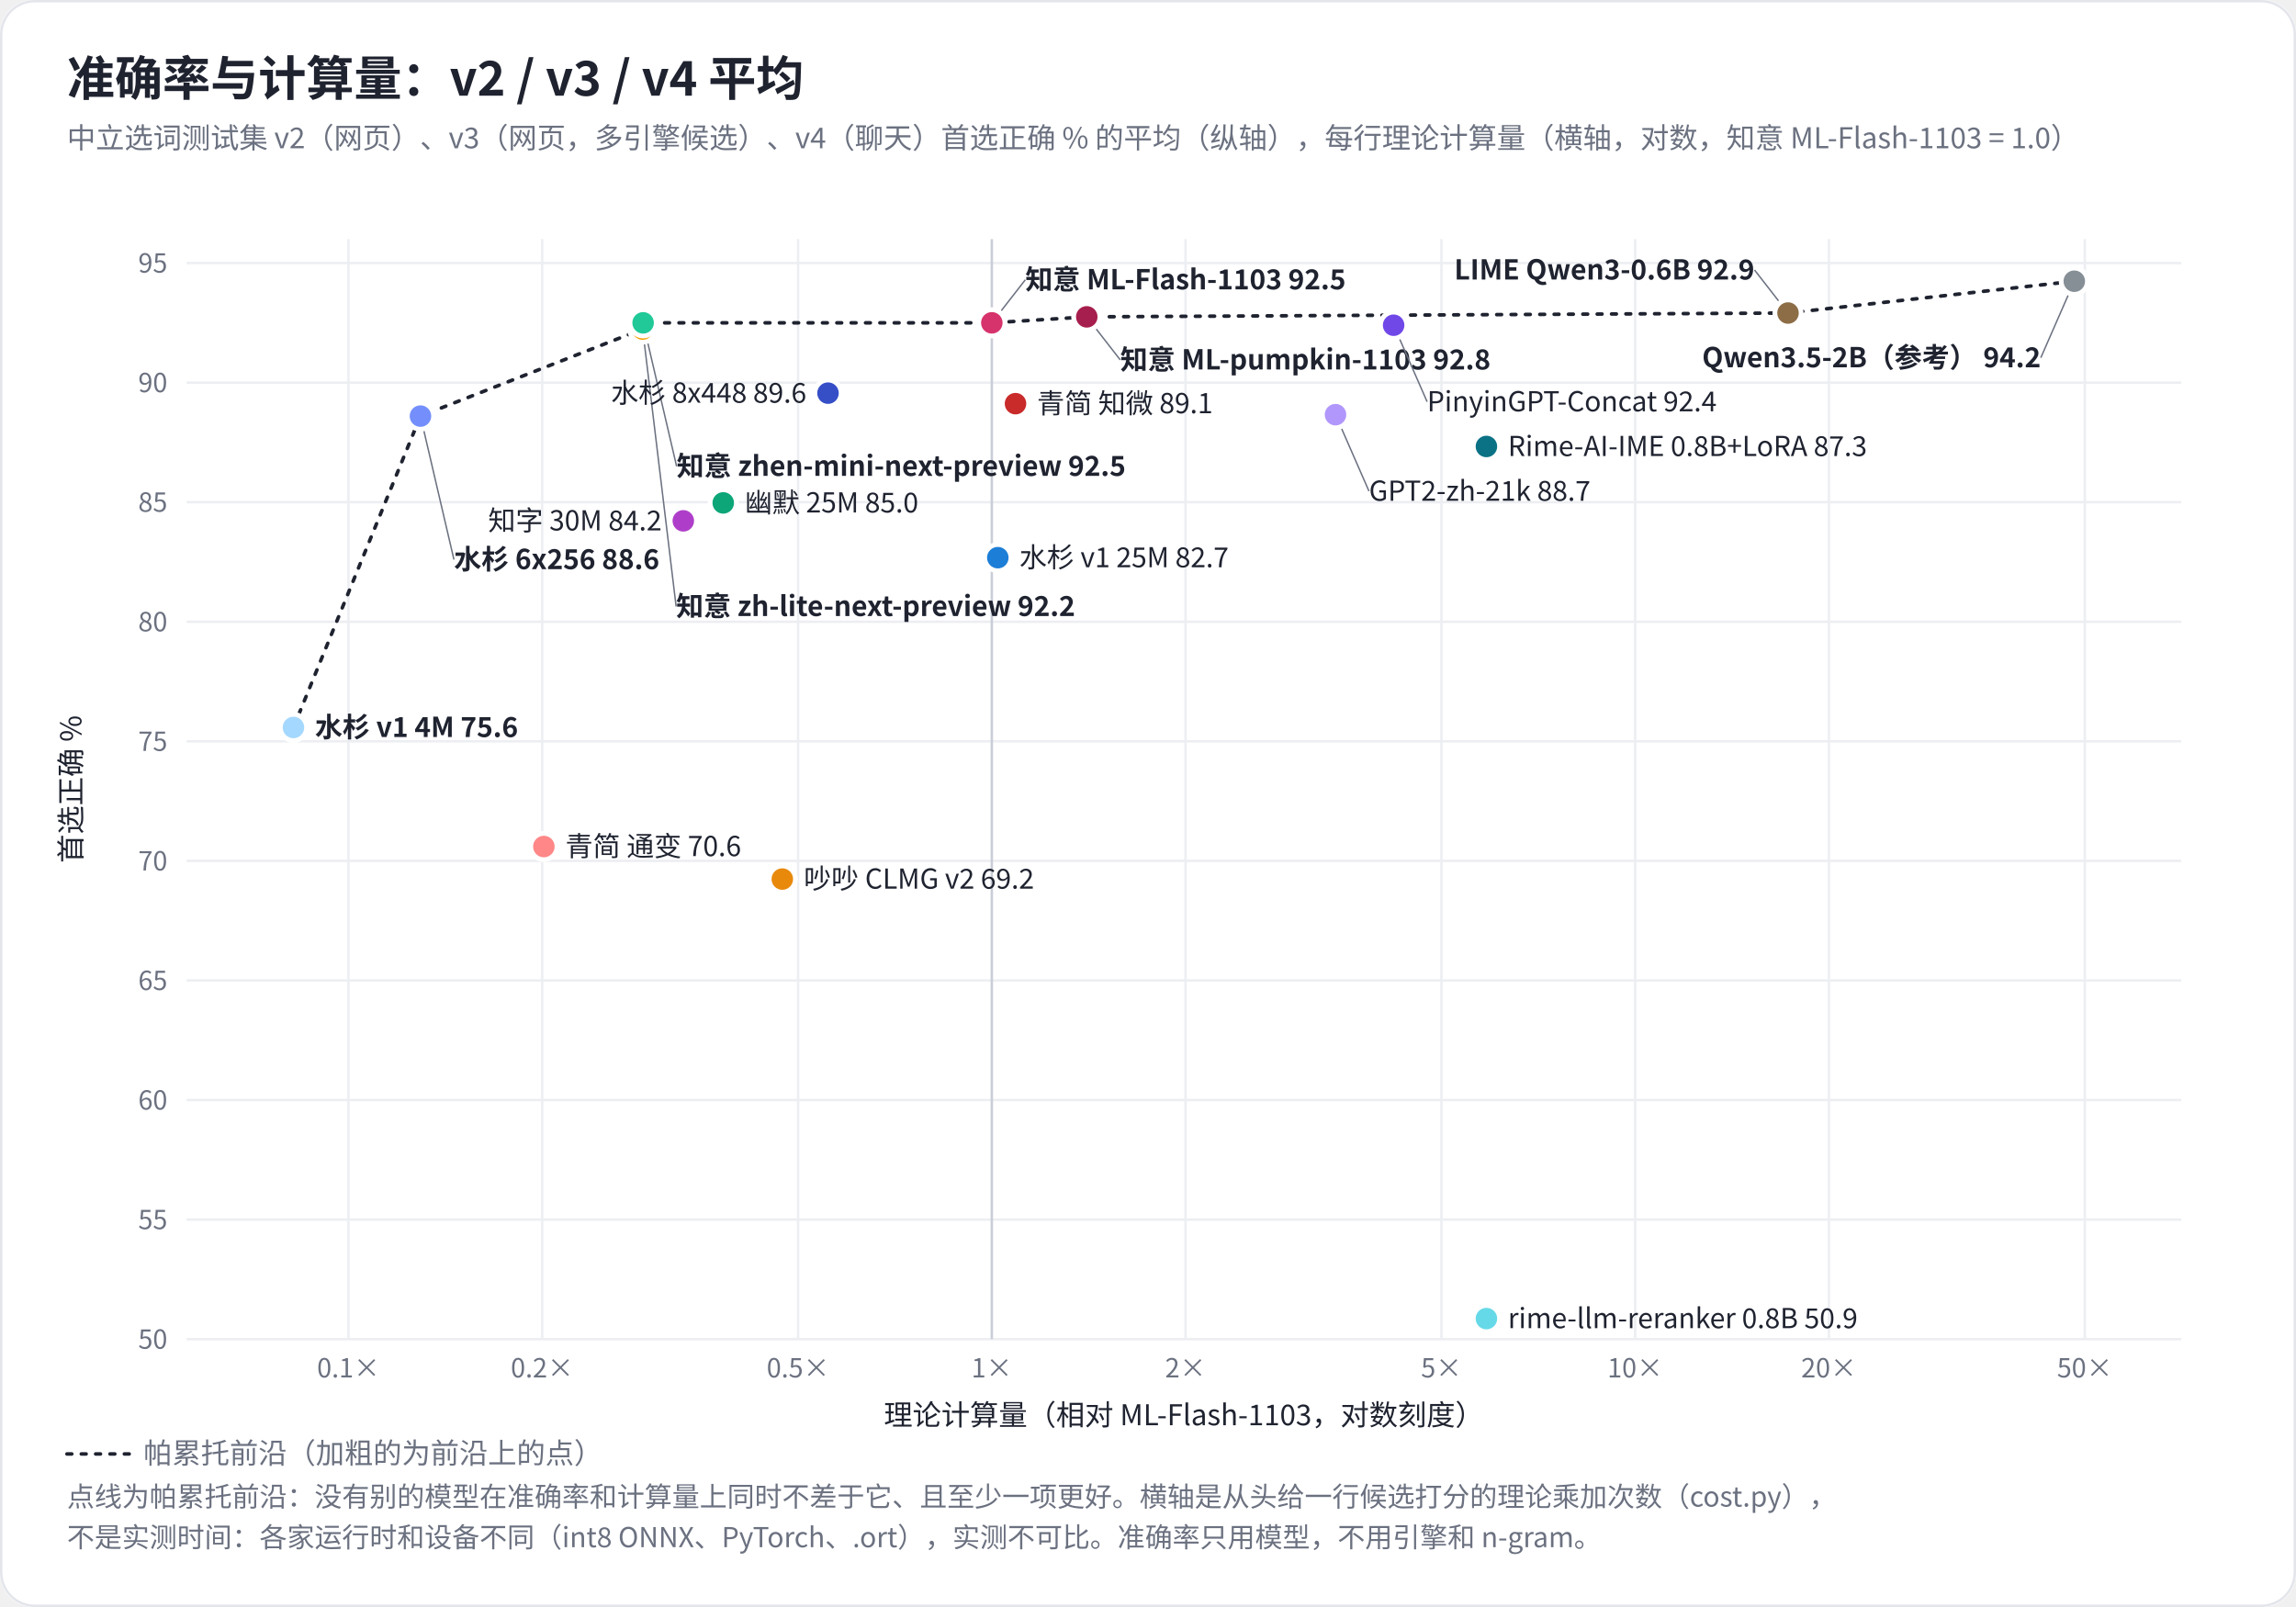
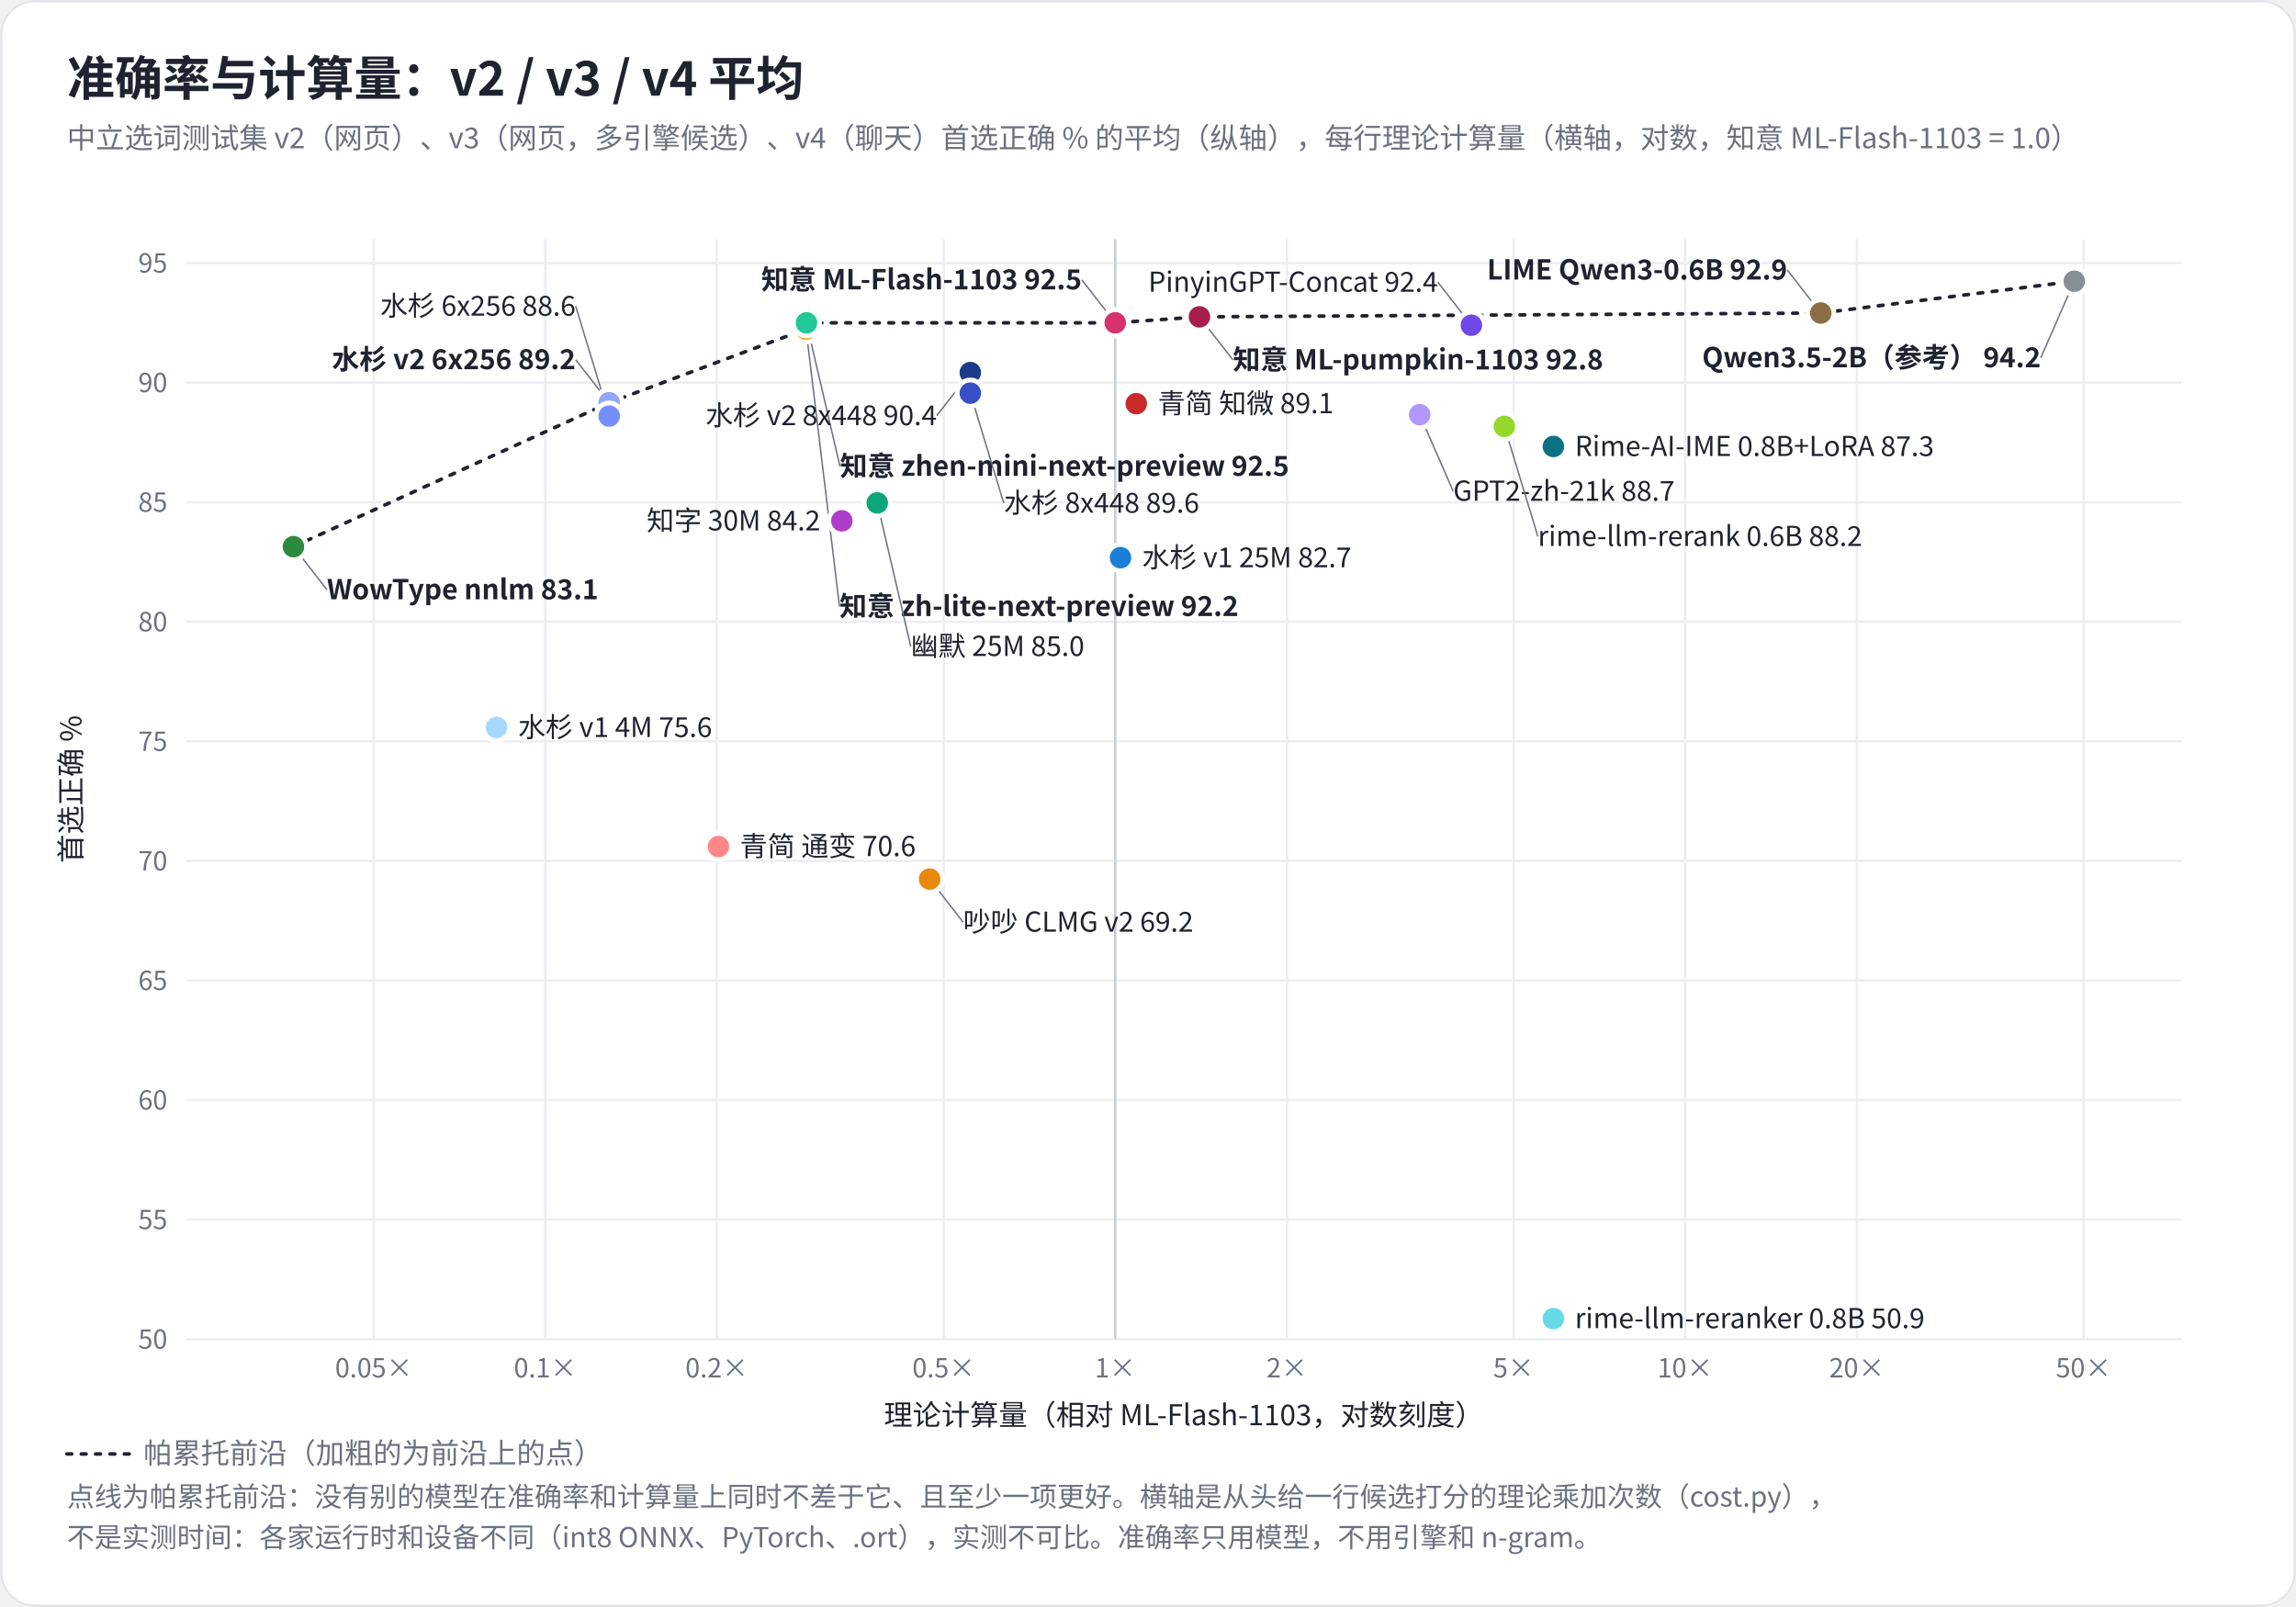
<svg xmlns="http://www.w3.org/2000/svg" width="960" height="672" viewBox="0 0 960 672" font-family="'Microsoft YaHei','PingFang SC','Noto Sans CJK SC','Segoe UI',sans-serif">
  <rect width="960" height="672" rx="14" fill="#FFFFFF" />
  <rect x="0.5" y="0.5" width="959" height="671" rx="14" fill="none" stroke="#E3E5EB" />
  <text x="28" y="40" font-size="20" font-weight="700" fill="#1F2330">准确率与计算量：v2 / v3 / v4 平均</text>
  <text x="28" y="62" font-size="12" fill="#6B7180">中立选词测试集 v2（网页）、v3（网页，多引擎候选）、v4（聊天）首选正确 % 的平均（纵轴），每行理论计算量（横轴，对数，知意 ML-Flash-1103 = 1.0）</text>
  <line x1="78" y1="560.0" x2="912" y2="560.0" stroke="#ECEEF2" />
  <text x="70" y="564.0" font-size="11" fill="#6B7180" text-anchor="end">50</text>
  <line x1="78" y1="510.0" x2="912" y2="510.0" stroke="#ECEEF2" />
  <text x="70" y="514.0" font-size="11" fill="#6B7180" text-anchor="end">55</text>
  <line x1="78" y1="460.0" x2="912" y2="460.0" stroke="#ECEEF2" />
  <text x="70" y="464.0" font-size="11" fill="#6B7180" text-anchor="end">60</text>
  <line x1="78" y1="410.0" x2="912" y2="410.0" stroke="#ECEEF2" />
  <text x="70" y="414.0" font-size="11" fill="#6B7180" text-anchor="end">65</text>
  <line x1="78" y1="360.0" x2="912" y2="360.0" stroke="#ECEEF2" />
  <text x="70" y="364.0" font-size="11" fill="#6B7180" text-anchor="end">70</text>
  <line x1="78" y1="310.0" x2="912" y2="310.0" stroke="#ECEEF2" />
  <text x="70" y="314.0" font-size="11" fill="#6B7180" text-anchor="end">75</text>
  <line x1="78" y1="260.0" x2="912" y2="260.0" stroke="#ECEEF2" />
  <text x="70" y="264.0" font-size="11" fill="#6B7180" text-anchor="end">80</text>
  <line x1="78" y1="210.0" x2="912" y2="210.0" stroke="#ECEEF2" />
  <text x="70" y="214.0" font-size="11" fill="#6B7180" text-anchor="end">85</text>
  <line x1="78" y1="160.0" x2="912" y2="160.0" stroke="#ECEEF2" />
  <text x="70" y="164.0" font-size="11" fill="#6B7180" text-anchor="end">90</text>
  <line x1="78" y1="110.0" x2="912" y2="110.0" stroke="#ECEEF2" />
  <text x="70" y="114.0" font-size="11" fill="#6B7180" text-anchor="end">95</text>
-   <line x1="145.7" y1="100" x2="145.7" y2="560" stroke="#ECEEF2" />
-   <text x="145.7" y="576" font-size="11" fill="#6B7180" text-anchor="middle">0.1×</text>
-   <line x1="226.7" y1="100" x2="226.7" y2="560" stroke="#ECEEF2" />
-   <text x="226.7" y="576" font-size="11" fill="#6B7180" text-anchor="middle">0.2×</text>
-   <line x1="333.7" y1="100" x2="333.7" y2="560" stroke="#ECEEF2" />
-   <text x="333.7" y="576" font-size="11" fill="#6B7180" text-anchor="middle">0.5×</text>
-   <line x1="414.7" y1="100" x2="414.7" y2="560" stroke="#C9CDD6" />
-   <text x="414.7" y="576" font-size="11" fill="#6B7180" text-anchor="middle">1×</text>
-   <line x1="495.7" y1="100" x2="495.7" y2="560" stroke="#ECEEF2" />
-   <text x="495.7" y="576" font-size="11" fill="#6B7180" text-anchor="middle">2×</text>
-   <line x1="602.7" y1="100" x2="602.7" y2="560" stroke="#ECEEF2" />
-   <text x="602.7" y="576" font-size="11" fill="#6B7180" text-anchor="middle">5×</text>
-   <line x1="683.7" y1="100" x2="683.7" y2="560" stroke="#ECEEF2" />
-   <text x="683.7" y="576" font-size="11" fill="#6B7180" text-anchor="middle">10×</text>
-   <line x1="764.7" y1="100" x2="764.7" y2="560" stroke="#ECEEF2" />
-   <text x="764.7" y="576" font-size="11" fill="#6B7180" text-anchor="middle">20×</text>
-   <line x1="871.7" y1="100" x2="871.7" y2="560" stroke="#ECEEF2" />
-   <text x="871.7" y="576" font-size="11" fill="#6B7180" text-anchor="middle">50×</text>
+   <line x1="156.3" y1="100" x2="156.3" y2="560" stroke="#ECEEF2" />
+   <text x="156.3" y="576" font-size="11" fill="#6B7180" text-anchor="middle">0.05×</text>
+   <line x1="228.0" y1="100" x2="228.0" y2="560" stroke="#ECEEF2" />
+   <text x="228.0" y="576" font-size="11" fill="#6B7180" text-anchor="middle">0.1×</text>
+   <line x1="299.7" y1="100" x2="299.7" y2="560" stroke="#ECEEF2" />
+   <text x="299.7" y="576" font-size="11" fill="#6B7180" text-anchor="middle">0.2×</text>
+   <line x1="394.6" y1="100" x2="394.6" y2="560" stroke="#ECEEF2" />
+   <text x="394.6" y="576" font-size="11" fill="#6B7180" text-anchor="middle">0.5×</text>
+   <line x1="466.3" y1="100" x2="466.3" y2="560" stroke="#C9CDD6" />
+   <text x="466.3" y="576" font-size="11" fill="#6B7180" text-anchor="middle">1×</text>
+   <line x1="538.1" y1="100" x2="538.1" y2="560" stroke="#ECEEF2" />
+   <text x="538.1" y="576" font-size="11" fill="#6B7180" text-anchor="middle">2×</text>
+   <line x1="632.9" y1="100" x2="632.9" y2="560" stroke="#ECEEF2" />
+   <text x="632.9" y="576" font-size="11" fill="#6B7180" text-anchor="middle">5×</text>
+   <line x1="704.6" y1="100" x2="704.6" y2="560" stroke="#ECEEF2" />
+   <text x="704.6" y="576" font-size="11" fill="#6B7180" text-anchor="middle">10×</text>
+   <line x1="776.4" y1="100" x2="776.4" y2="560" stroke="#ECEEF2" />
+   <text x="776.4" y="576" font-size="11" fill="#6B7180" text-anchor="middle">20×</text>
+   <line x1="871.2" y1="100" x2="871.2" y2="560" stroke="#ECEEF2" />
+   <text x="871.2" y="576" font-size="11" fill="#6B7180" text-anchor="middle">50×</text>
  <text x="495.0" y="596" font-size="12" fill="#1F2330" text-anchor="middle">理论计算量（相对 ML-Flash-1103，对数刻度）</text>
  <text x="34" y="330.0" font-size="12" fill="#1F2330" text-anchor="middle" transform="rotate(-90 34 330.0)">首选正确 %</text>
-   <path d="M122.7,304.2 L175.8,174.0 L268.7,137.6 L268.9,135.0 L414.7,135.0 L454.4,132.5 L747.6,130.9 L867.3,117.6" fill="none" stroke="#1F2330" stroke-width="1.5" stroke-dasharray="2 4" stroke-linecap="round" />
+   <path d="M122.7,228.6 L254.7,168.4 L337.0,137.6 L337.2,135.0 L466.3,135.0 L501.5,132.5 L761.3,130.9 L867.3,117.6" fill="none" stroke="#1F2330" stroke-width="1.5" stroke-dasharray="2 4" stroke-linecap="round" />
  <line x1="867.3" y1="117.6" x2="853.3" y2="149.6" stroke="#6B7180" stroke-width="0.6" />
  <text x="853.3" y="153.6" font-size="11.5" font-weight="700" fill="#1F2330" text-anchor="end">Qwen3.5-2B（参考） 94.2</text>
-   <line x1="747.6" y1="130.9" x2="733.6" y2="112.9" stroke="#6B7180" stroke-width="0.6" />
-   <text x="733.6" y="116.9" font-size="11.5" font-weight="700" fill="#1F2330" text-anchor="end">LIME Qwen3-0.6B 92.9</text>
-   <line x1="454.4" y1="132.5" x2="468.4" y2="150.5" stroke="#6B7180" stroke-width="0.6" />
-   <text x="468.4" y="154.5" font-size="11.5" font-weight="700" fill="#1F2330" text-anchor="start">知意 ML-pumpkin-1103 92.8</text>
-   <line x1="414.7" y1="135.0" x2="428.7" y2="117.0" stroke="#6B7180" stroke-width="0.6" />
-   <text x="428.7" y="121.0" font-size="11.5" font-weight="700" fill="#1F2330" text-anchor="start">知意 ML-Flash-1103 92.5</text>
-   <line x1="268.9" y1="135.0" x2="282.9" y2="195.0" stroke="#6B7180" stroke-width="0.6" />
-   <text x="282.9" y="199.0" font-size="11.5" font-weight="700" fill="#1F2330" text-anchor="start">知意 zhen-mini-next-preview 92.5</text>
-   <line x1="582.7" y1="136.0" x2="596.7" y2="168.0" stroke="#6B7180" stroke-width="0.6" />
-   <text x="596.7" y="172.0" font-size="11.5" fill="#1F2330" text-anchor="start">PinyinGPT-Concat 92.4</text>
-   <line x1="268.7" y1="137.6" x2="282.7" y2="253.6" stroke="#6B7180" stroke-width="0.6" />
-   <text x="282.7" y="257.6" font-size="11.5" font-weight="700" fill="#1F2330" text-anchor="start">知意 zh-lite-next-preview 92.2</text>
-   <text x="337.2" y="168.4" font-size="11.5" fill="#1F2330" text-anchor="end">水杉 8x448 89.6</text>
-   <text x="433.6" y="172.8" font-size="11.5" fill="#1F2330" text-anchor="start">青简 知微 89.1</text>
-   <line x1="558.4" y1="173.4" x2="572.4" y2="205.4" stroke="#6B7180" stroke-width="0.6" />
-   <text x="572.4" y="209.4" font-size="11.5" fill="#1F2330" text-anchor="start">GPT2-zh-21k 88.7</text>
-   <line x1="175.8" y1="174.0" x2="189.8" y2="234.0" stroke="#6B7180" stroke-width="0.6" />
-   <text x="189.8" y="238.0" font-size="11.5" font-weight="700" fill="#1F2330" text-anchor="start">水杉 6x256 88.6</text>
-   <text x="630.5" y="190.7" font-size="11.5" fill="#1F2330" text-anchor="start">Rime-AI-IME 0.8B+LoRA 87.3</text>
-   <text x="311.4" y="214.3" font-size="11.5" fill="#1F2330" text-anchor="start">幽默 25M 85.0</text>
-   <text x="276.7" y="221.8" font-size="11.5" fill="#1F2330" text-anchor="end">知字 30M 84.2</text>
-   <text x="426.2" y="237.2" font-size="11.5" fill="#1F2330" text-anchor="start">水杉 v1 25M 82.7</text>
-   <text x="131.7" y="308.2" font-size="11.5" font-weight="700" fill="#1F2330" text-anchor="start">水杉 v1 4M 75.6</text>
-   <text x="236.4" y="358.0" font-size="11.5" fill="#1F2330" text-anchor="start">青简 通变 70.6</text>
-   <text x="336.1" y="371.6" font-size="11.5" fill="#1F2330" text-anchor="start">吵吵 CLMG v2 69.2</text>
-   <text x="630.5" y="555.4" font-size="11.5" fill="#1F2330" text-anchor="start">rime-llm-reranker 0.8B 50.9</text>
-   <circle cx="454.4" cy="132.5" r="5.5" fill="#A61E4D" stroke="#FFFFFF" stroke-width="2" />
-   <circle cx="414.7" cy="135.0" r="5.5" fill="#D6336C" stroke="#FFFFFF" stroke-width="2" />
-   <circle cx="268.7" cy="137.6" r="5.5" fill="#F59F00" stroke="#FFFFFF" stroke-width="2" />
-   <circle cx="268.9" cy="135.0" r="5.5" fill="#20C997" stroke="#FFFFFF" stroke-width="2" />
-   <circle cx="582.7" cy="136.0" r="5.5" fill="#7048E8" stroke="#FFFFFF" stroke-width="2" />
-   <circle cx="558.4" cy="173.4" r="5.5" fill="#B197FC" stroke="#FFFFFF" stroke-width="2" />
-   <circle cx="621.5" cy="186.7" r="5.5" fill="#0B7285" stroke="#FFFFFF" stroke-width="2" />
-   <circle cx="621.5" cy="551.4" r="5.5" fill="#66D9E8" stroke="#FFFFFF" stroke-width="2" />
-   <circle cx="747.6" cy="130.9" r="5.5" fill="#8C6D46" stroke="#FFFFFF" stroke-width="2" />
-   <circle cx="346.2" cy="164.4" r="5.5" fill="#364FC7" stroke="#FFFFFF" stroke-width="2" />
-   <circle cx="175.8" cy="174.0" r="5.5" fill="#748FFC" stroke="#FFFFFF" stroke-width="2" />
-   <circle cx="417.2" cy="233.2" r="5.5" fill="#1C7ED6" stroke="#FFFFFF" stroke-width="2" />
-   <circle cx="122.7" cy="304.2" r="5.5" fill="#A5D8FF" stroke="#FFFFFF" stroke-width="2" />
-   <circle cx="424.6" cy="168.8" r="5.5" fill="#C92A2A" stroke="#FFFFFF" stroke-width="2" />
-   <circle cx="227.4" cy="354.0" r="5.5" fill="#FF8787" stroke="#FFFFFF" stroke-width="2" />
-   <circle cx="302.4" cy="210.3" r="5.5" fill="#0CA678" stroke="#FFFFFF" stroke-width="2" />
-   <circle cx="285.7" cy="217.8" r="5.5" fill="#AE3EC9" stroke="#FFFFFF" stroke-width="2" />
-   <circle cx="327.1" cy="367.6" r="5.5" fill="#E8890C" stroke="#FFFFFF" stroke-width="2" />
+   <line x1="761.3" y1="130.9" x2="747.3" y2="112.9" stroke="#6B7180" stroke-width="0.6" />
+   <text x="747.3" y="116.9" font-size="11.5" font-weight="700" fill="#1F2330" text-anchor="end">LIME Qwen3-0.6B 92.9</text>
+   <line x1="501.5" y1="132.5" x2="515.5" y2="150.5" stroke="#6B7180" stroke-width="0.6" />
+   <text x="515.5" y="154.5" font-size="11.5" font-weight="700" fill="#1F2330" text-anchor="start">知意 ML-pumpkin-1103 92.8</text>
+   <line x1="466.3" y1="135.0" x2="452.3" y2="117.0" stroke="#6B7180" stroke-width="0.6" />
+   <text x="452.3" y="121.0" font-size="11.5" font-weight="700" fill="#1F2330" text-anchor="end">知意 ML-Flash-1103 92.5</text>
+   <line x1="337.2" y1="135.0" x2="351.2" y2="195.0" stroke="#6B7180" stroke-width="0.6" />
+   <text x="351.2" y="199.0" font-size="11.5" font-weight="700" fill="#1F2330" text-anchor="start">知意 zhen-mini-next-preview 92.5</text>
+   <line x1="615.2" y1="136.0" x2="601.2" y2="118.0" stroke="#6B7180" stroke-width="0.6" />
+   <text x="601.2" y="122.0" font-size="11.5" fill="#1F2330" text-anchor="end">PinyinGPT-Concat 92.4</text>
+   <line x1="337.0" y1="137.6" x2="351.0" y2="253.6" stroke="#6B7180" stroke-width="0.6" />
+   <text x="351.0" y="257.6" font-size="11.5" font-weight="700" fill="#1F2330" text-anchor="start">知意 zh-lite-next-preview 92.2</text>
+   <line x1="405.7" y1="155.8" x2="391.7" y2="173.8" stroke="#6B7180" stroke-width="0.6" />
+   <text x="391.7" y="177.8" font-size="11.5" fill="#1F2330" text-anchor="end">水杉 v2 8x448 90.4</text>
+   <line x1="405.7" y1="164.4" x2="419.7" y2="210.4" stroke="#6B7180" stroke-width="0.6" />
+   <text x="419.7" y="214.4" font-size="11.5" fill="#1F2330" text-anchor="start">水杉 8x448 89.6</text>
+   <line x1="254.7" y1="168.4" x2="240.7" y2="150.4" stroke="#6B7180" stroke-width="0.6" />
+   <text x="240.7" y="154.4" font-size="11.5" font-weight="700" fill="#1F2330" text-anchor="end">水杉 v2 6x256 89.2</text>
+   <text x="484.1" y="172.8" font-size="11.5" fill="#1F2330" text-anchor="start">青简 知微 89.1</text>
+   <line x1="593.6" y1="173.4" x2="607.6" y2="205.4" stroke="#6B7180" stroke-width="0.6" />
+   <text x="607.6" y="209.4" font-size="11.5" fill="#1F2330" text-anchor="start">GPT2-zh-21k 88.7</text>
+   <line x1="254.7" y1="174.0" x2="240.7" y2="128.0" stroke="#6B7180" stroke-width="0.6" />
+   <text x="240.7" y="132.0" font-size="11.5" fill="#1F2330" text-anchor="end">水杉 6x256 88.6</text>
+   <line x1="629.0" y1="178.3" x2="643.0" y2="224.3" stroke="#6B7180" stroke-width="0.6" />
+   <text x="643.0" y="228.3" font-size="11.5" fill="#1F2330" text-anchor="start">rime-llm-rerank 0.6B 88.2</text>
+   <text x="658.5" y="190.7" font-size="11.5" fill="#1F2330" text-anchor="start">Rime-AI-IME 0.8B+LoRA 87.3</text>
+   <line x1="366.8" y1="210.3" x2="380.8" y2="270.3" stroke="#6B7180" stroke-width="0.6" />
+   <text x="380.8" y="274.3" font-size="11.5" fill="#1F2330" text-anchor="start">幽默 25M 85.0</text>
+   <text x="343.0" y="221.8" font-size="11.5" fill="#1F2330" text-anchor="end">知字 30M 84.2</text>
+   <line x1="122.7" y1="228.6" x2="136.7" y2="246.6" stroke="#6B7180" stroke-width="0.6" />
+   <text x="136.7" y="250.6" font-size="11.5" font-weight="700" fill="#1F2330" text-anchor="start">WowType nnlm 83.1</text>
+   <text x="477.5" y="237.2" font-size="11.5" fill="#1F2330" text-anchor="start">水杉 v1 25M 82.7</text>
+   <text x="216.6" y="308.2" font-size="11.5" fill="#1F2330" text-anchor="start">水杉 v1 4M 75.6</text>
+   <text x="309.4" y="358.0" font-size="11.5" fill="#1F2330" text-anchor="start">青简 通变 70.6</text>
+   <line x1="388.7" y1="367.6" x2="402.7" y2="385.6" stroke="#6B7180" stroke-width="0.6" />
+   <text x="402.7" y="389.6" font-size="11.5" fill="#1F2330" text-anchor="start">吵吵 CLMG v2 69.2</text>
+   <text x="658.5" y="555.4" font-size="11.5" fill="#1F2330" text-anchor="start">rime-llm-reranker 0.8B 50.9</text>
+   <circle cx="501.5" cy="132.5" r="5.5" fill="#A61E4D" stroke="#FFFFFF" stroke-width="2" />
+   <circle cx="466.3" cy="135.0" r="5.5" fill="#D6336C" stroke="#FFFFFF" stroke-width="2" />
+   <circle cx="337.0" cy="137.6" r="5.5" fill="#F59F00" stroke="#FFFFFF" stroke-width="2" />
+   <circle cx="337.2" cy="135.0" r="5.5" fill="#20C997" stroke="#FFFFFF" stroke-width="2" />
+   <circle cx="615.2" cy="136.0" r="5.5" fill="#7048E8" stroke="#FFFFFF" stroke-width="2" />
+   <circle cx="593.6" cy="173.4" r="5.5" fill="#B197FC" stroke="#FFFFFF" stroke-width="2" />
+   <circle cx="649.5" cy="186.7" r="5.5" fill="#0B7285" stroke="#FFFFFF" stroke-width="2" />
+   <circle cx="649.5" cy="551.4" r="5.5" fill="#66D9E8" stroke="#FFFFFF" stroke-width="2" />
+   <circle cx="761.3" cy="130.9" r="5.5" fill="#8C6D46" stroke="#FFFFFF" stroke-width="2" />
+   <circle cx="629.0" cy="178.3" r="5.5" fill="#94D82D" stroke="#FFFFFF" stroke-width="2" />
+   <circle cx="405.7" cy="155.8" r="5.5" fill="#1E3A8A" stroke="#FFFFFF" stroke-width="2" />
+   <circle cx="254.7" cy="168.4" r="5.5" fill="#91A7FF" stroke="#FFFFFF" stroke-width="2" />
+   <circle cx="405.7" cy="164.4" r="5.5" fill="#364FC7" stroke="#FFFFFF" stroke-width="2" />
+   <circle cx="254.7" cy="174.0" r="5.5" fill="#748FFC" stroke="#FFFFFF" stroke-width="2" />
+   <circle cx="468.5" cy="233.2" r="5.5" fill="#1C7ED6" stroke="#FFFFFF" stroke-width="2" />
+   <circle cx="207.6" cy="304.2" r="5.5" fill="#A5D8FF" stroke="#FFFFFF" stroke-width="2" />
+   <circle cx="475.1" cy="168.8" r="5.5" fill="#C92A2A" stroke="#FFFFFF" stroke-width="2" />
+   <circle cx="300.4" cy="354.0" r="5.5" fill="#FF8787" stroke="#FFFFFF" stroke-width="2" />
+   <circle cx="366.8" cy="210.3" r="5.5" fill="#0CA678" stroke="#FFFFFF" stroke-width="2" />
+   <circle cx="352.0" cy="217.8" r="5.5" fill="#AE3EC9" stroke="#FFFFFF" stroke-width="2" />
+   <circle cx="122.7" cy="228.6" r="5.5" fill="#2B8A3E" stroke="#FFFFFF" stroke-width="2" />
+   <circle cx="388.7" cy="367.6" r="5.5" fill="#E8890C" stroke="#FFFFFF" stroke-width="2" />
  <circle cx="867.3" cy="117.6" r="5.5" fill="#868E96" stroke="#FFFFFF" stroke-width="2" />
  <line x1="28" y1="608" x2="54" y2="608" stroke="#1F2330" stroke-width="1.5" stroke-dasharray="2 4" stroke-linecap="round" />
  <text x="60" y="612" font-size="12" fill="#6B7180">帕累托前沿（加粗的为前沿上的点）</text>
  <text x="28" y="630" font-size="11.5" fill="#6B7180">点线为帕累托前沿：没有别的模型在准确率和计算量上同时不差于它、且至少一项更好。横轴是从头给一行候选打分的理论乘加次数（cost.py），</text>
  <text x="28" y="647" font-size="11.5" fill="#6B7180">不是实测时间：各家运行时和设备不同（int8 ONNX、PyTorch、.ort），实测不可比。准确率只用模型，不用引擎和 n-gram。</text>
</svg>
